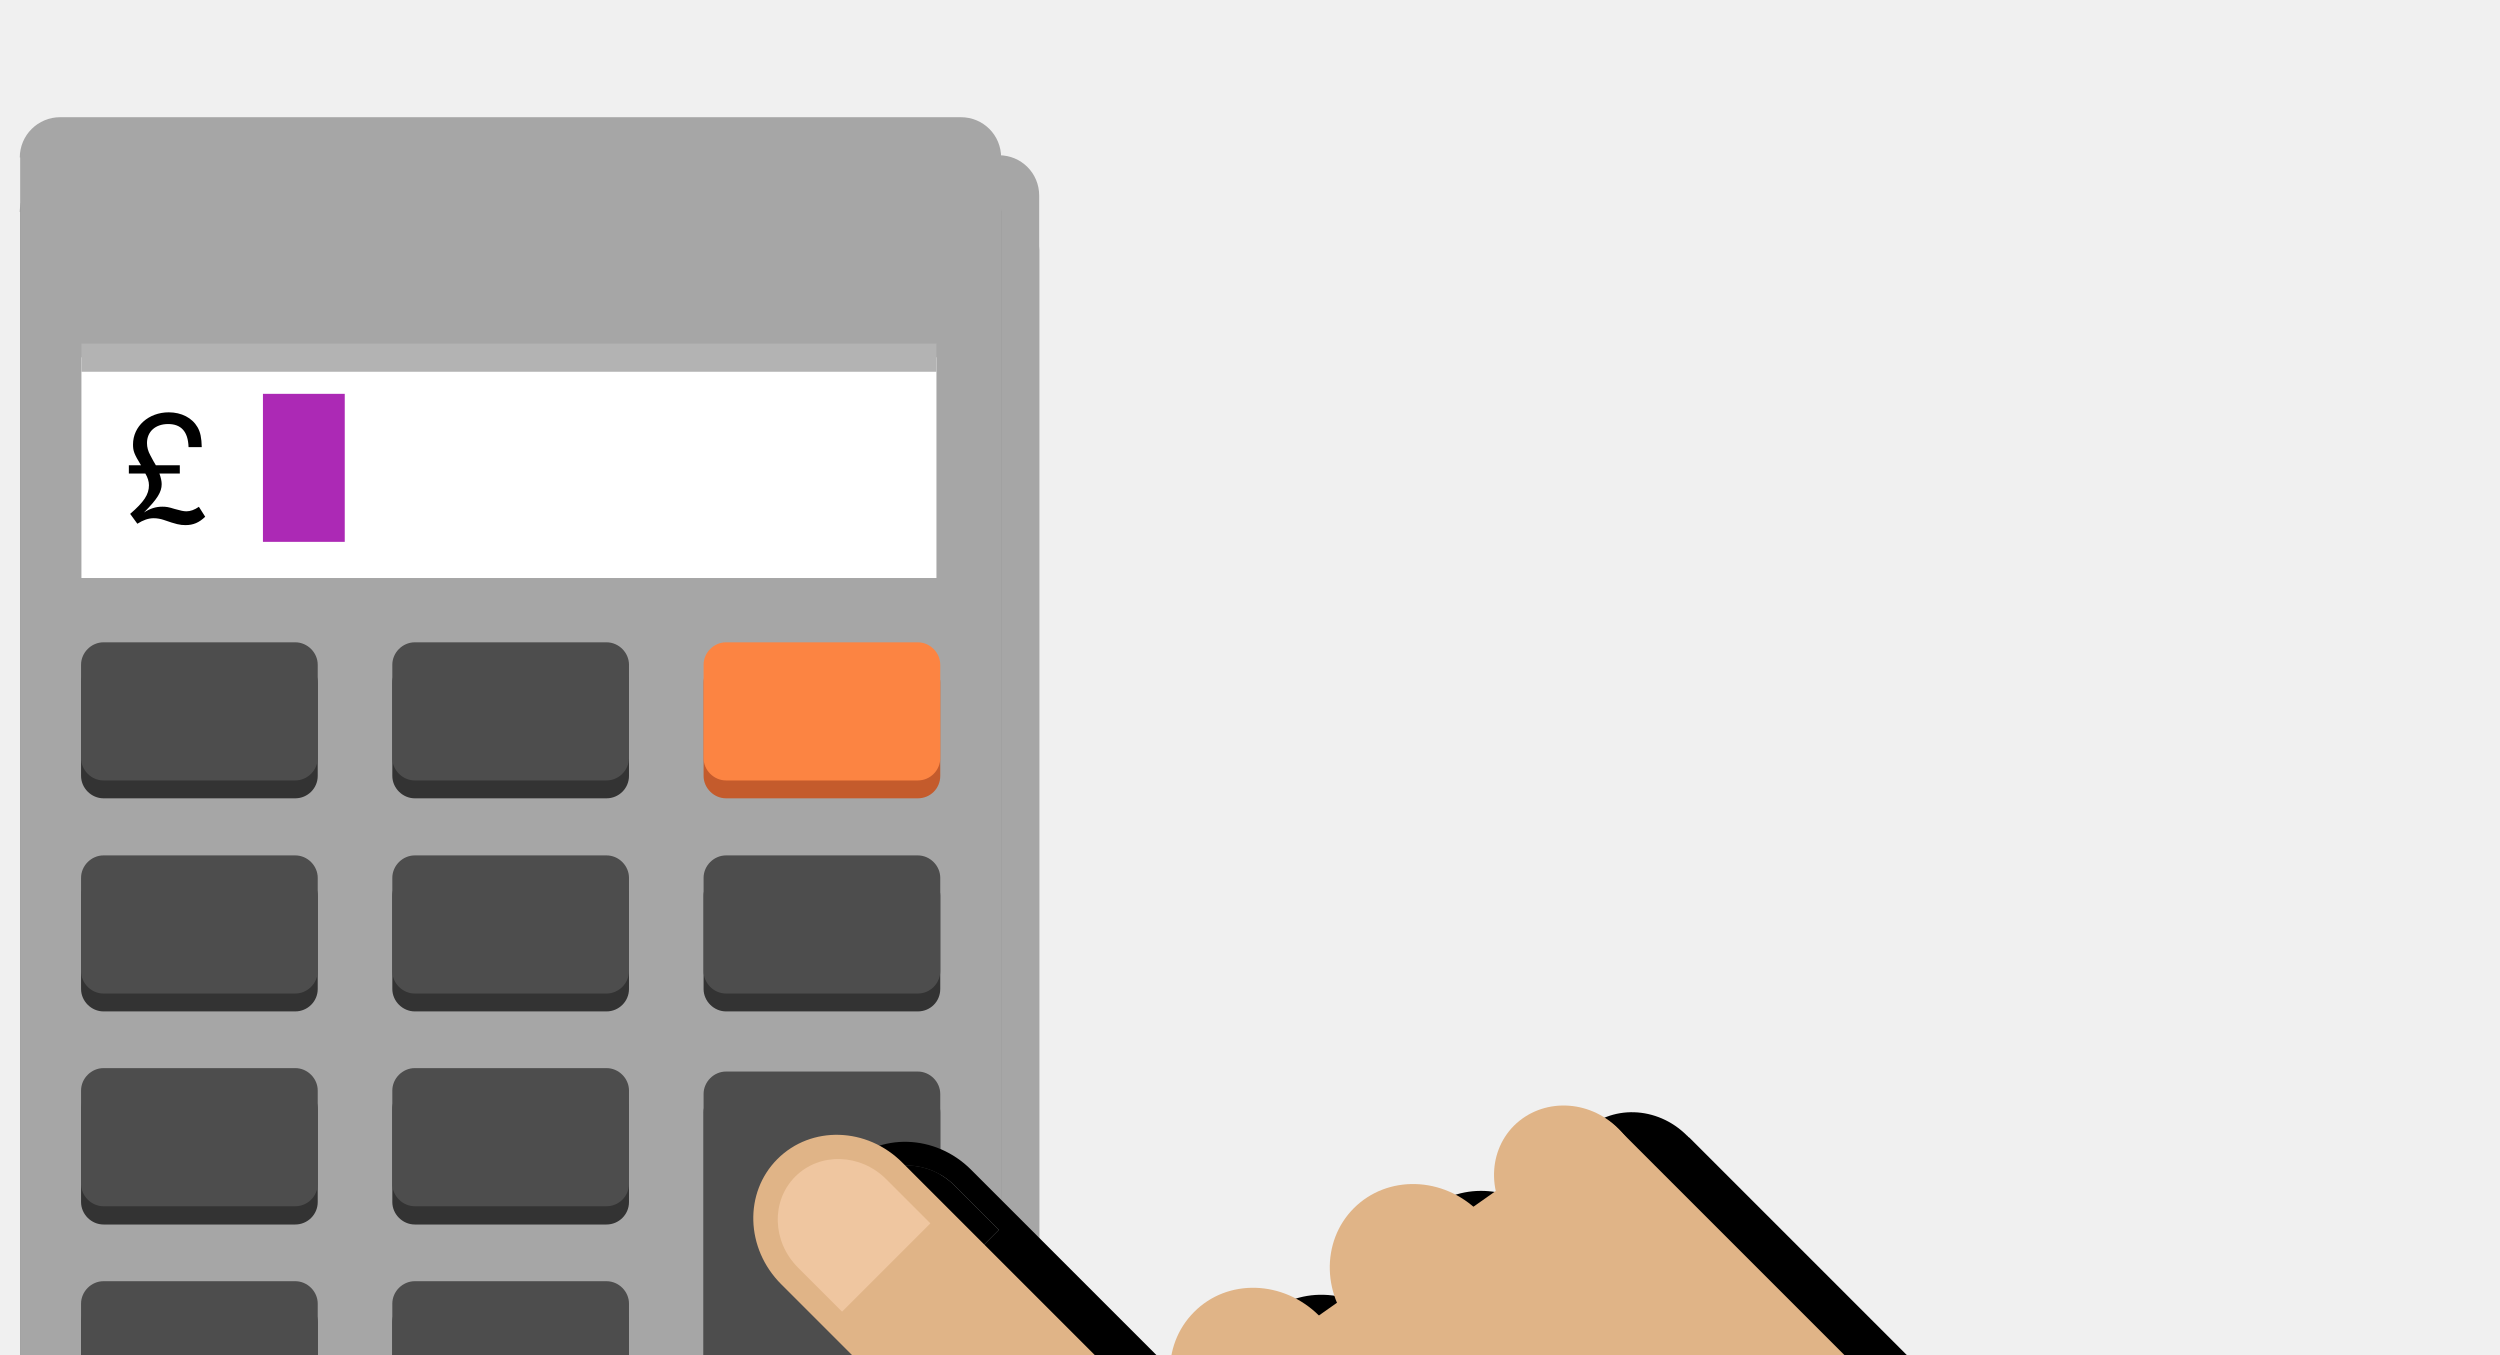
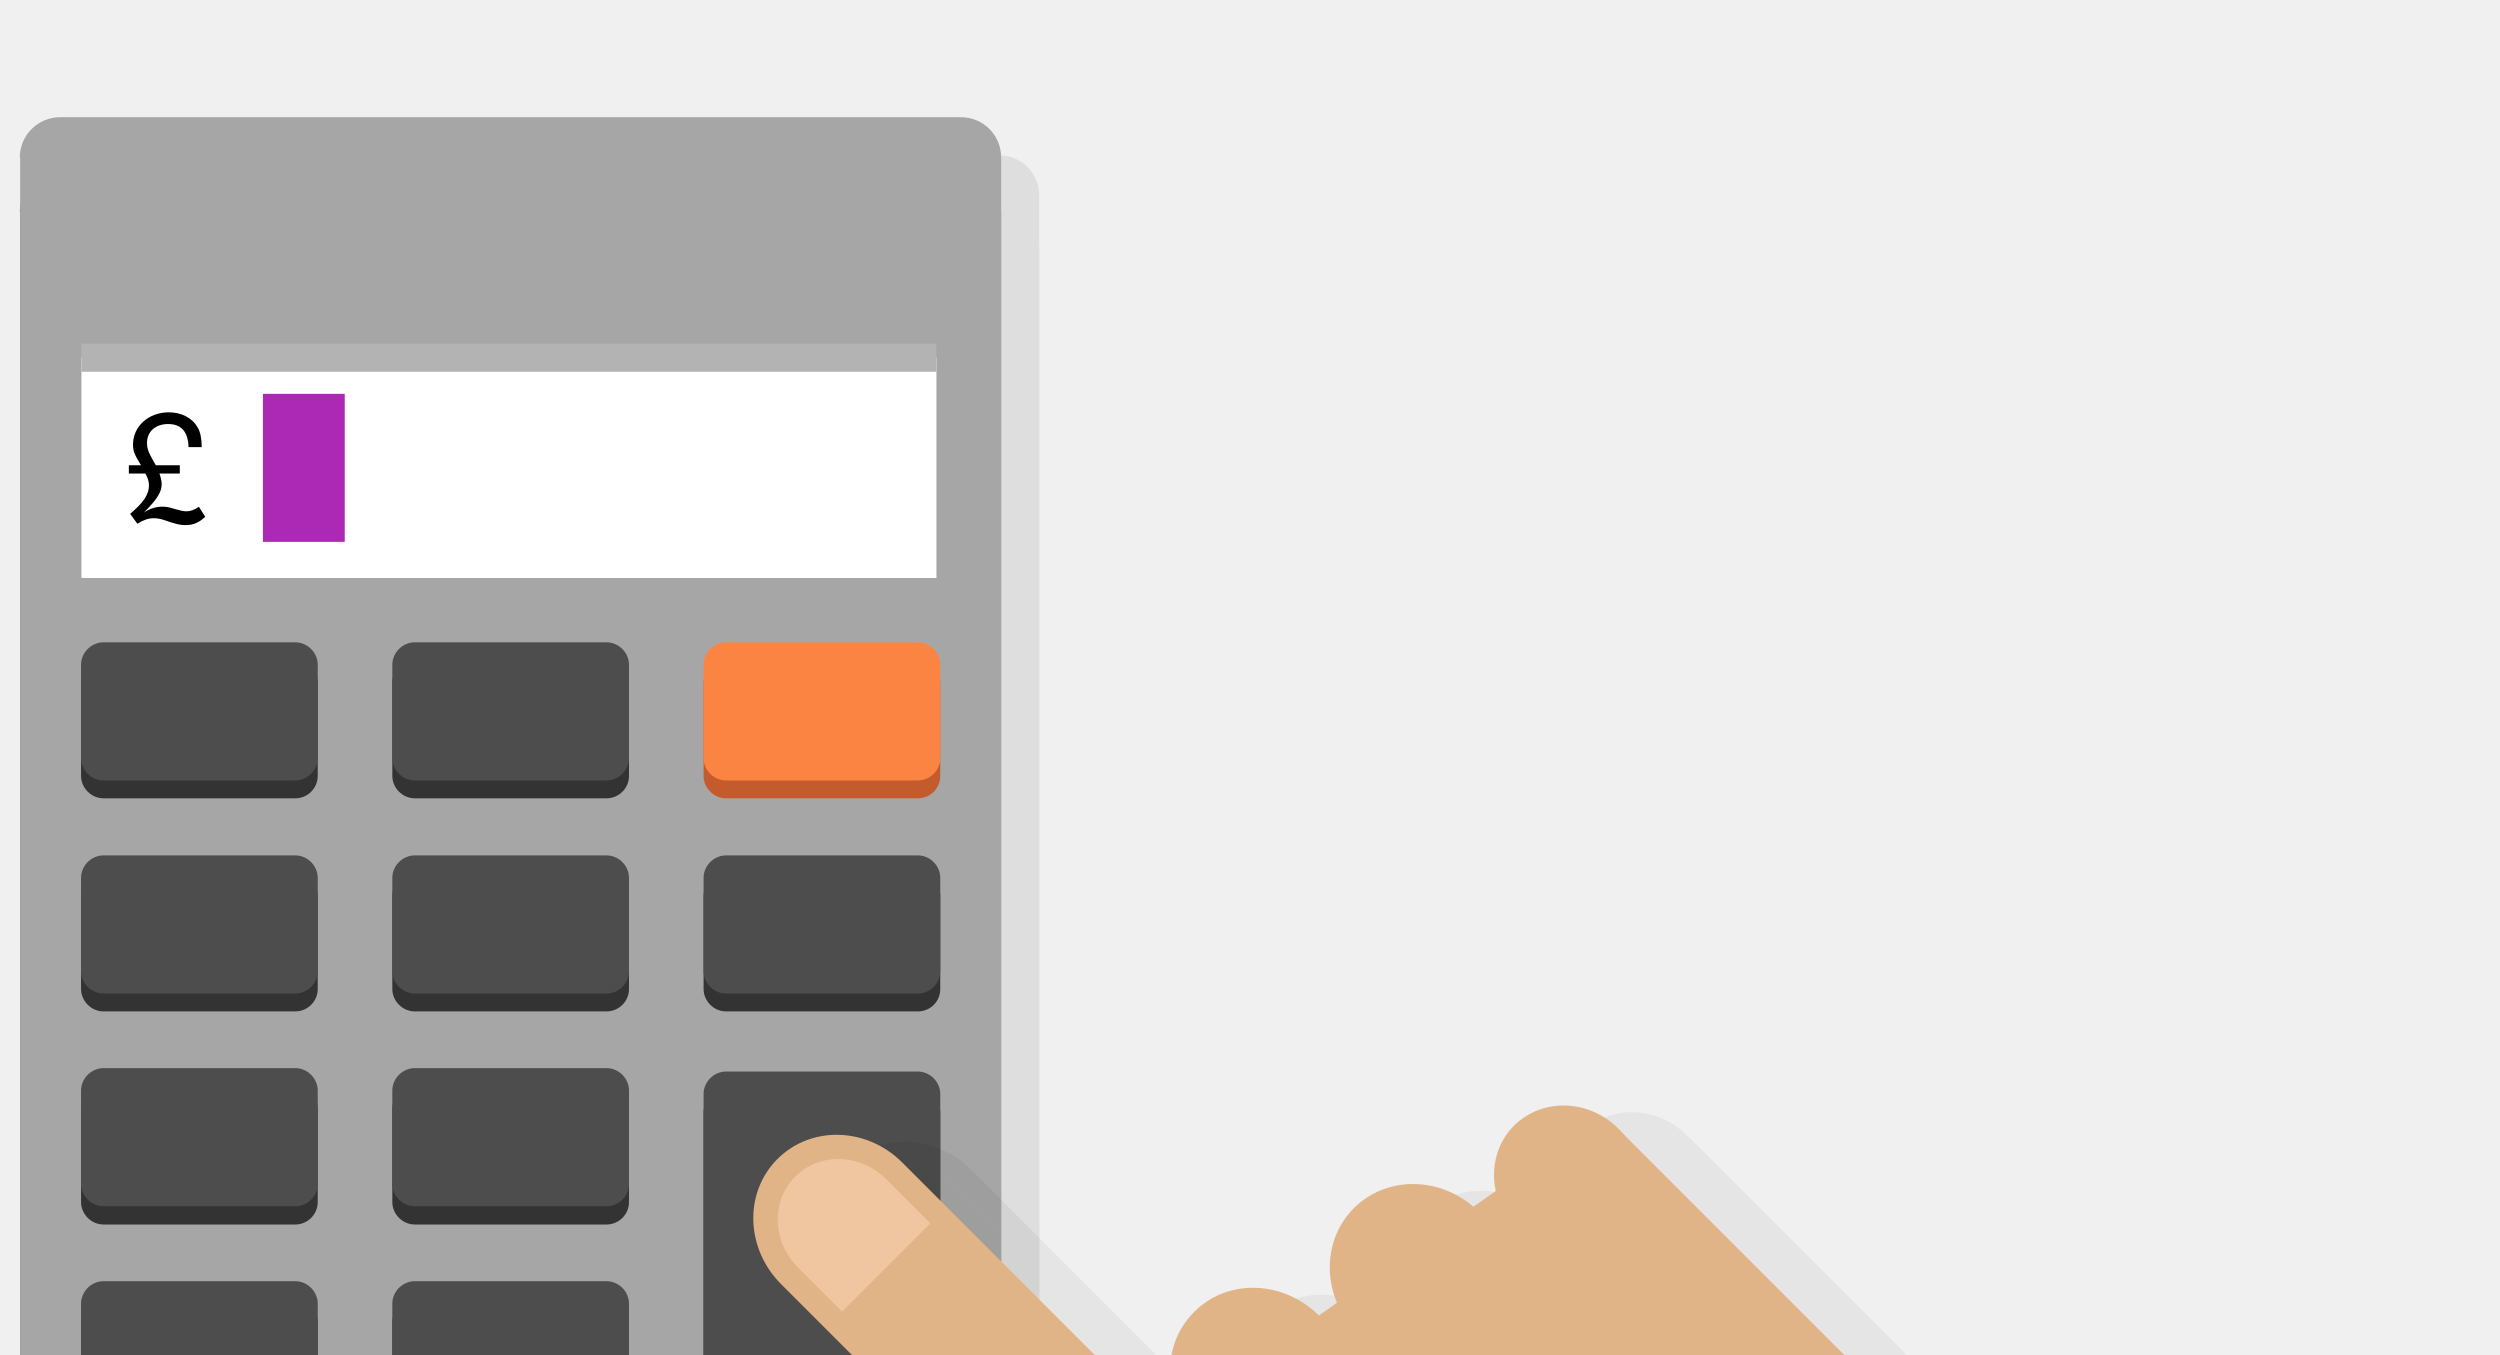
<svg xmlns="http://www.w3.org/2000/svg" xmlns:xlink="http://www.w3.org/1999/xlink" width="657px" height="356px" viewBox="0 0 657 356" version="1.1">
  <defs>
    <rect id="path-1" x="0.6" y="0.7" width="648.4" height="402.3" />
  </defs>
  <g id="Page-1" stroke="none" stroke-width="1" fill="none" fill-rule="evenodd">
    <g id="calchand" transform="translate(-93, -3)">
      <g id="Clipped">
        <g>
          <mask id="mask-2" fill="white">
            <use xlink:href="#path-1" />
          </mask>
          <g id="SVGID_1_" />
          <g id="Group" mask="url(#mask-2)">
            <g transform="translate(98, 33)">
-               <g id="calc-shadow" transform="translate(10, 10)">
+               <g id="calc-shadow" opacity="0.25" transform="translate(10, 10)">
                <path d="M0.2,25.7 C0.2,19.8 5,15.1 10.8,15.1 L247.5,15.1 C253.4,15.1 258.1,19.8 258.1,25.7 L258.1,373.7 C258.1,379.6 253.3,384.3 247.5,384.3 L10.9,384.3 C5,384.3 0.3,379.6 0.3,373.7 L0.3,25.7 L0.2,25.7 Z" id="Shape" fill="#808080" />
                <path d="M0.2,11.4 C0.2,5.5 5,0.8 10.8,0.8 L247.5,0.8 C253.4,0.8 258.1,5.5 258.1,11.4 L258.1,359.4 C258.1,365.3 253.3,370 247.5,370 L10.9,370 C5,370 0.3,365.3 0.3,359.4 L0.3,11.4 L0.2,11.4 Z" id="Shape" fill="#A6A6A6" />
                <g id="Group" transform="translate(16, 143)">
                  <path d="M56.6,36.8 L6.2,36.8 C3,36.8 0.3,34.1 0.3,30.9 L0.3,6.4 C0.3,3.2 3,0.5 6.2,0.5 L56.6,0.5 C59.8,0.5 62.5,3.2 62.5,6.4 L62.5,30.9 C62.5,34.2 59.8,36.8 56.6,36.8 L56.6,36.8 Z" id="Shape" fill="#333333" />
                  <path d="M138.4,36.8 L88,36.8 C84.8,36.8 82.1,34.1 82.1,30.9 L82.1,6.4 C82.1,3.2 84.8,0.5 88,0.5 L138.4,0.5 C141.6,0.5 144.3,3.2 144.3,6.4 L144.3,30.9 C144.3,34.2 141.6,36.8 138.4,36.8 L138.4,36.8 Z" id="Shape" fill="#333333" />
                  <path d="M220.2,36.8 L169.8,36.8 C166.6,36.8 163.9,34.1 163.9,30.9 L163.9,6.4 C163.9,3.2 166.6,0.5 169.8,0.5 L220.2,0.5 C223.4,0.5 226.1,3.2 226.1,6.4 L226.1,30.9 C226.1,34.2 223.5,36.8 220.2,36.8 L220.2,36.8 Z" id="Shape" fill="#C45B2C" />
                  <path d="M56.6,92.8 L6.2,92.8 C3,92.8 0.3,90.1 0.3,86.9 L0.3,62.4 C0.3,59.2 3,56.5 6.2,56.5 L56.6,56.5 C59.8,56.5 62.5,59.2 62.5,62.4 L62.5,86.9 C62.5,90.2 59.8,92.8 56.6,92.8 L56.6,92.8 Z" id="Shape" fill="#333333" />
                  <path d="M138.4,92.8 L88,92.8 C84.8,92.8 82.1,90.1 82.1,86.9 L82.1,62.4 C82.1,59.2 84.8,56.5 88,56.5 L138.4,56.5 C141.6,56.5 144.3,59.2 144.3,62.4 L144.3,86.9 C144.3,90.2 141.6,92.8 138.4,92.8 L138.4,92.8 Z" id="Shape" fill="#333333" />
                  <path d="M220.2,92.8 L169.8,92.8 C166.6,92.8 163.9,90.1 163.9,86.9 L163.9,62.4 C163.9,59.2 166.6,56.5 169.8,56.5 L220.2,56.5 C223.4,56.5 226.1,59.2 226.1,62.4 L226.1,86.9 C226.1,90.2 223.5,92.8 220.2,92.8 L220.2,92.8 Z" id="Shape" fill="#333333" />
                  <path d="M56.6,148.8 L6.2,148.8 C3,148.8 0.3,146.1 0.3,142.9 L0.3,118.4 C0.3,115.2 3,112.5 6.2,112.5 L56.6,112.5 C59.8,112.5 62.5,115.2 62.5,118.4 L62.5,142.9 C62.5,146.2 59.8,148.8 56.6,148.8 L56.6,148.8 Z" id="Shape" fill="#333333" />
                  <path d="M138.4,148.8 L88,148.8 C84.8,148.8 82.1,146.1 82.1,142.9 L82.1,118.4 C82.1,115.2 84.8,112.5 88,112.5 L138.4,112.5 C141.6,112.5 144.3,115.2 144.3,118.4 L144.3,142.9 C144.3,146.2 141.6,148.8 138.4,148.8 L138.4,148.8 Z" id="Shape" fill="#333333" />
                  <path d="M56.6,204.8 L6.2,204.8 C3,204.8 0.3,202.1 0.3,198.9 L0.3,174.4 C0.3,171.2 3,168.5 6.2,168.5 L56.6,168.5 C59.8,168.5 62.5,171.2 62.5,174.4 L62.5,198.9 C62.5,202.1 59.8,204.8 56.6,204.8 L56.6,204.8 Z" id="Shape" fill="#333333" />
                  <path d="M138.4,204.8 L88,204.8 C84.8,204.8 82.1,202.1 82.1,198.9 L82.1,174.4 C82.1,171.2 84.8,168.5 88,168.5 L138.4,168.5 C141.6,168.5 144.3,171.2 144.3,174.4 L144.3,198.9 C144.3,202.1 141.6,204.8 138.4,204.8 L138.4,204.8 Z" id="Shape" fill="#333333" />
                  <path d="M220.2,204.8 L169.8,204.8 C166.6,204.8 163.9,202.1 163.9,198.9 L163.9,119.3 C163.9,116.1 166.6,113.4 169.8,113.4 L220.2,113.4 C223.4,113.4 226.1,116.1 226.1,119.3 L226.1,198.9 C226.1,202.1 223.5,204.8 220.2,204.8 L220.2,204.8 Z" id="Shape" fill="#333333" />
                </g>
                <rect id="Rectangle-path" fill="#FFFFFF" x="16.4" y="63.9" width="224.7" height="58" />
                <rect id="Rectangle-path" fill="#B3B3B3" x="16.4" y="60.3" width="224.7" height="7.4" />
                <g id="Group" transform="translate(16, 138)">
                  <path d="M56.6,37.1 L6.2,37.1 C3,37.1 0.3,34.4 0.3,31.2 L0.3,6.7 C0.3,3.5 3,0.8 6.2,0.8 L56.6,0.8 C59.8,0.8 62.5,3.5 62.5,6.7 L62.5,31.2 C62.5,34.4 59.8,37.1 56.6,37.1 L56.6,37.1 Z" id="Shape" fill="#4D4D4D" />
                  <path d="M138.4,37.1 L88,37.1 C84.8,37.1 82.1,34.4 82.1,31.2 L82.1,6.7 C82.1,3.5 84.8,0.8 88,0.8 L138.4,0.8 C141.6,0.8 144.3,3.5 144.3,6.7 L144.3,31.2 C144.3,34.4 141.6,37.1 138.4,37.1 L138.4,37.1 Z" id="Shape" fill="#4D4D4D" />
                  <path d="M220.2,37.1 L169.8,37.1 C166.6,37.1 163.9,34.4 163.9,31.2 L163.9,6.7 C163.9,3.5 166.6,0.8 169.8,0.8 L220.2,0.8 C223.4,0.8 226.1,3.5 226.1,6.7 L226.1,31.2 C226.1,34.4 223.5,37.1 220.2,37.1 L220.2,37.1 Z" id="Shape" fill="#FC8442" />
                  <path d="M56.6,93.1 L6.2,93.1 C3,93.1 0.3,90.4 0.3,87.2 L0.3,62.7 C0.3,59.5 3,56.8 6.2,56.8 L56.6,56.8 C59.8,56.8 62.5,59.5 62.5,62.7 L62.5,87.2 C62.5,90.4 59.8,93.1 56.6,93.1 L56.6,93.1 Z" id="Shape" fill="#4D4D4D" />
                  <path d="M138.4,93.1 L88,93.1 C84.8,93.1 82.1,90.4 82.1,87.2 L82.1,62.7 C82.1,59.5 84.8,56.8 88,56.8 L138.4,56.8 C141.6,56.8 144.3,59.5 144.3,62.7 L144.3,87.2 C144.3,90.4 141.6,93.1 138.4,93.1 L138.4,93.1 Z" id="Shape" fill="#4D4D4D" />
                  <path d="M220.2,93.1 L169.8,93.1 C166.6,93.1 163.9,90.4 163.9,87.2 L163.9,62.7 C163.9,59.5 166.6,56.8 169.8,56.8 L220.2,56.8 C223.4,56.8 226.1,59.5 226.1,62.7 L226.1,87.2 C226.1,90.4 223.5,93.1 220.2,93.1 L220.2,93.1 Z" id="Shape" fill="#4D4D4D" />
                  <path d="M56.6,149 L6.2,149 C3,149 0.3,146.3 0.3,143.1 L0.3,118.6 C0.3,115.4 3,112.7 6.2,112.7 L56.6,112.7 C59.8,112.7 62.5,115.4 62.5,118.6 L62.5,143.1 C62.5,146.4 59.8,149 56.6,149 L56.6,149 Z" id="Shape" fill="#4D4D4D" />
                  <path d="M138.4,149 L88,149 C84.8,149 82.1,146.3 82.1,143.1 L82.1,118.6 C82.1,115.4 84.8,112.7 88,112.7 L138.4,112.7 C141.6,112.7 144.3,115.4 144.3,118.6 L144.3,143.1 C144.3,146.4 141.6,149 138.4,149 L138.4,149 Z" id="Shape" fill="#4D4D4D" />
                  <path d="M56.6,205 L6.2,205 C3,205 0.3,202.3 0.3,199.1 L0.3,174.6 C0.3,171.4 3,168.7 6.2,168.7 L56.6,168.7 C59.8,168.7 62.5,171.4 62.5,174.6 L62.5,199.1 C62.5,202.4 59.8,205 56.6,205 L56.6,205 Z" id="Shape" fill="#4D4D4D" />
                  <path d="M138.4,205 L88,205 C84.8,205 82.1,202.3 82.1,199.1 L82.1,174.6 C82.1,171.4 84.8,168.7 88,168.7 L138.4,168.7 C141.6,168.7 144.3,171.4 144.3,174.6 L144.3,199.1 C144.3,202.4 141.6,205 138.4,205 L138.4,205 Z" id="Shape" fill="#4D4D4D" />
                  <path d="M220.2,205 L169.8,205 C166.6,205 163.9,202.3 163.9,199.1 L163.9,119.5 C163.9,116.3 166.6,113.6 169.8,113.6 L220.2,113.6 C223.4,113.6 226.1,116.3 226.1,119.5 L226.1,199.1 C226.1,202.4 223.5,205 220.2,205 L220.2,205 Z" id="Shape" fill="#4D4D4D" />
                </g>
                <text id="£" fill="#000000" font-family="Helvetica" font-size="39.415" font-weight="normal">
                  <tspan x="27.833" y="107.093">£</tspan>
                </text>
                <rect id="Rectangle-path" fill="#AC29B5" x="64.1" y="73.5" width="21.5" height="38.9" />
              </g>
              <g id="Group-Copy">
                <path d="M0.2,25.7 C0.2,19.8 5,15.1 10.8,15.1 L247.5,15.1 C253.4,15.1 258.1,19.8 258.1,25.7 L258.1,373.7 C258.1,379.6 253.3,384.3 247.5,384.3 L10.9,384.3 C5,384.3 0.3,379.6 0.3,373.7 L0.3,25.7 L0.2,25.7 Z" id="Shape" fill="#808080" />
                <path d="M0.2,11.4 C0.2,5.5 5,0.8 10.8,0.8 L247.5,0.8 C253.4,0.8 258.1,5.5 258.1,11.4 L258.1,359.4 C258.1,365.3 253.3,370 247.5,370 L10.9,370 C5,370 0.3,365.3 0.3,359.4 L0.3,11.4 L0.2,11.4 Z" id="Shape" fill="#A6A6A6" />
                <g id="Group" transform="translate(16, 143)">
                  <path d="M56.6,36.8 L6.2,36.8 C3,36.8 0.3,34.1 0.3,30.9 L0.3,6.4 C0.3,3.2 3,0.5 6.2,0.5 L56.6,0.5 C59.8,0.5 62.5,3.2 62.5,6.4 L62.5,30.9 C62.5,34.2 59.8,36.8 56.6,36.8 L56.6,36.8 Z" id="Shape" fill="#333333" />
                  <path d="M138.4,36.8 L88,36.8 C84.8,36.8 82.1,34.1 82.1,30.9 L82.1,6.4 C82.1,3.2 84.8,0.5 88,0.5 L138.4,0.5 C141.6,0.5 144.3,3.2 144.3,6.4 L144.3,30.9 C144.3,34.2 141.6,36.8 138.4,36.8 L138.4,36.8 Z" id="Shape" fill="#333333" />
                  <path d="M220.2,36.8 L169.8,36.8 C166.6,36.8 163.9,34.1 163.9,30.9 L163.9,6.4 C163.9,3.2 166.6,0.5 169.8,0.5 L220.2,0.5 C223.4,0.5 226.1,3.2 226.1,6.4 L226.1,30.9 C226.1,34.2 223.5,36.8 220.2,36.8 L220.2,36.8 Z" id="Shape" fill="#C45B2C" />
                  <path d="M56.6,92.8 L6.2,92.8 C3,92.8 0.3,90.1 0.3,86.9 L0.3,62.4 C0.3,59.2 3,56.5 6.2,56.5 L56.6,56.5 C59.8,56.5 62.5,59.2 62.5,62.4 L62.5,86.9 C62.5,90.2 59.8,92.8 56.6,92.8 L56.6,92.8 Z" id="Shape" fill="#333333" />
                  <path d="M138.4,92.8 L88,92.8 C84.8,92.8 82.1,90.1 82.1,86.9 L82.1,62.4 C82.1,59.2 84.8,56.5 88,56.5 L138.4,56.5 C141.6,56.5 144.3,59.2 144.3,62.4 L144.3,86.9 C144.3,90.2 141.6,92.8 138.4,92.8 L138.4,92.8 Z" id="Shape" fill="#333333" />
                  <path d="M220.2,92.8 L169.8,92.8 C166.6,92.8 163.9,90.1 163.9,86.9 L163.9,62.4 C163.9,59.2 166.6,56.5 169.8,56.5 L220.2,56.5 C223.4,56.5 226.1,59.2 226.1,62.4 L226.1,86.9 C226.1,90.2 223.5,92.8 220.2,92.8 L220.2,92.8 Z" id="Shape" fill="#333333" />
                  <path d="M56.6,148.8 L6.2,148.8 C3,148.8 0.3,146.1 0.3,142.9 L0.3,118.4 C0.3,115.2 3,112.5 6.2,112.5 L56.6,112.5 C59.8,112.5 62.5,115.2 62.5,118.4 L62.5,142.9 C62.5,146.2 59.8,148.8 56.6,148.8 L56.6,148.8 Z" id="Shape" fill="#333333" />
                  <path d="M138.4,148.8 L88,148.8 C84.8,148.8 82.1,146.1 82.1,142.9 L82.1,118.4 C82.1,115.2 84.8,112.5 88,112.5 L138.4,112.5 C141.6,112.5 144.3,115.2 144.3,118.4 L144.3,142.9 C144.3,146.2 141.6,148.8 138.4,148.8 L138.4,148.8 Z" id="Shape" fill="#333333" />
                  <path d="M56.6,204.8 L6.2,204.8 C3,204.8 0.3,202.1 0.3,198.9 L0.3,174.4 C0.3,171.2 3,168.5 6.2,168.5 L56.6,168.5 C59.8,168.5 62.5,171.2 62.5,174.4 L62.5,198.9 C62.5,202.1 59.8,204.8 56.6,204.8 L56.6,204.8 Z" id="Shape" fill="#333333" />
                  <path d="M138.4,204.8 L88,204.8 C84.8,204.8 82.1,202.1 82.1,198.9 L82.1,174.4 C82.1,171.2 84.8,168.5 88,168.5 L138.4,168.5 C141.6,168.5 144.3,171.2 144.3,174.4 L144.3,198.9 C144.3,202.1 141.6,204.8 138.4,204.8 L138.4,204.8 Z" id="Shape" fill="#333333" />
                  <path d="M220.2,204.8 L169.8,204.8 C166.6,204.8 163.9,202.1 163.9,198.9 L163.9,119.3 C163.9,116.1 166.6,113.4 169.8,113.4 L220.2,113.4 C223.4,113.4 226.1,116.1 226.1,119.3 L226.1,198.9 C226.1,202.1 223.5,204.8 220.2,204.8 L220.2,204.8 Z" id="Shape" fill="#333333" />
                </g>
                <rect id="Rectangle-path" fill="#FFFFFF" x="16.4" y="63.9" width="224.7" height="58" />
                <rect id="Rectangle-path" fill="#B3B3B3" x="16.4" y="60.3" width="224.7" height="7.4" />
                <g id="Group" transform="translate(16, 138)">
                  <path d="M56.6,37.1 L6.2,37.1 C3,37.1 0.3,34.4 0.3,31.2 L0.3,6.7 C0.3,3.5 3,0.8 6.2,0.8 L56.6,0.8 C59.8,0.8 62.5,3.5 62.5,6.7 L62.5,31.2 C62.5,34.4 59.8,37.1 56.6,37.1 L56.6,37.1 Z" id="Shape" fill="#4D4D4D" />
                  <path d="M138.4,37.1 L88,37.1 C84.8,37.1 82.1,34.4 82.1,31.2 L82.1,6.7 C82.1,3.5 84.8,0.8 88,0.8 L138.4,0.8 C141.6,0.8 144.3,3.5 144.3,6.7 L144.3,31.2 C144.3,34.4 141.6,37.1 138.4,37.1 L138.4,37.1 Z" id="Shape" fill="#4D4D4D" />
                  <path d="M220.2,37.1 L169.8,37.1 C166.6,37.1 163.9,34.4 163.9,31.2 L163.9,6.7 C163.9,3.5 166.6,0.8 169.8,0.8 L220.2,0.8 C223.4,0.8 226.1,3.5 226.1,6.7 L226.1,31.2 C226.1,34.4 223.5,37.1 220.2,37.1 L220.2,37.1 Z" id="Shape" fill="#FC8442" />
                  <path d="M56.6,93.1 L6.2,93.1 C3,93.1 0.3,90.4 0.3,87.2 L0.3,62.7 C0.3,59.5 3,56.8 6.2,56.8 L56.6,56.8 C59.8,56.8 62.5,59.5 62.5,62.7 L62.5,87.2 C62.5,90.4 59.8,93.1 56.6,93.1 L56.6,93.1 Z" id="Shape" fill="#4D4D4D" />
                  <path d="M138.4,93.1 L88,93.1 C84.8,93.1 82.1,90.4 82.1,87.2 L82.1,62.7 C82.1,59.5 84.8,56.8 88,56.8 L138.4,56.8 C141.6,56.8 144.3,59.5 144.3,62.7 L144.3,87.2 C144.3,90.4 141.6,93.1 138.4,93.1 L138.4,93.1 Z" id="Shape" fill="#4D4D4D" />
                  <path d="M220.2,93.1 L169.8,93.1 C166.6,93.1 163.9,90.4 163.9,87.2 L163.9,62.7 C163.9,59.5 166.6,56.8 169.8,56.8 L220.2,56.8 C223.4,56.8 226.1,59.5 226.1,62.7 L226.1,87.2 C226.1,90.4 223.5,93.1 220.2,93.1 L220.2,93.1 Z" id="Shape" fill="#4D4D4D" />
                  <path d="M56.6,149 L6.2,149 C3,149 0.3,146.3 0.3,143.1 L0.3,118.6 C0.3,115.4 3,112.7 6.2,112.7 L56.6,112.7 C59.8,112.7 62.5,115.4 62.5,118.6 L62.5,143.1 C62.5,146.4 59.8,149 56.6,149 L56.6,149 Z" id="Shape" fill="#4D4D4D" />
                  <path d="M138.4,149 L88,149 C84.8,149 82.1,146.3 82.1,143.1 L82.1,118.6 C82.1,115.4 84.8,112.7 88,112.7 L138.4,112.7 C141.6,112.7 144.3,115.4 144.3,118.6 L144.3,143.1 C144.3,146.4 141.6,149 138.4,149 L138.4,149 Z" id="Shape" fill="#4D4D4D" />
                  <path d="M56.6,205 L6.2,205 C3,205 0.3,202.3 0.3,199.1 L0.3,174.6 C0.3,171.4 3,168.7 6.2,168.7 L56.6,168.7 C59.8,168.7 62.5,171.4 62.5,174.6 L62.5,199.1 C62.5,202.4 59.8,205 56.6,205 L56.6,205 Z" id="Shape" fill="#4D4D4D" />
                  <path d="M138.4,205 L88,205 C84.8,205 82.1,202.3 82.1,199.1 L82.1,174.6 C82.1,171.4 84.8,168.7 88,168.7 L138.4,168.7 C141.6,168.7 144.3,171.4 144.3,174.6 L144.3,199.1 C144.3,202.4 141.6,205 138.4,205 L138.4,205 Z" id="Shape" fill="#4D4D4D" />
                  <path d="M220.2,205 L169.8,205 C166.6,205 163.9,202.3 163.9,199.1 L163.9,119.5 C163.9,116.3 166.6,113.6 169.8,113.6 L220.2,113.6 C223.4,113.6 226.1,116.3 226.1,119.5 L226.1,199.1 C226.1,202.4 223.5,205 220.2,205 L220.2,205 Z" id="Shape" fill="#4D4D4D" />
                </g>
                <text id="£" fill="#000000" font-family="Helvetica" font-size="39.415" font-weight="normal">
                  <tspan x="27.833" y="107.093">£</tspan>
                </text>
                <rect id="Rectangle-path" fill="#AC29B5" x="64.1" y="73.5" width="21.5" height="38.9" />
              </g>
-               <g id="hand-shadow" transform="translate(210, 262)">
+               <g id="hand-shadow" opacity="0.05" transform="translate(210, 262)">
                <path d="M12,18.9 C5.6,25.3 5.9,36 12.7,42.8 L24.3,54.4 L47.5,31.2 L35.9,19.6 C29.1,12.8 18.4,12.5 12,18.9 L12,18.9 Z" id="Shape" fill="#000000" />
                <path d="M318.4,96.4 L229.1,7.1 C229,7 228.9,6.9 228.7,6.8 C228.6,6.7 228.5,6.5 228.3,6.4 C220.5,-1.4 208.3,-1.8 200.9,5.6 C196.3,10.2 194.7,16.7 196.1,22.9 L190.2,27 C180.8,18.9 167.1,18.9 158.7,27.3 C152.1,33.9 150.7,43.8 154.3,52.3 L149.6,55.6 L149.6,55.6 C140.2,46.2 125.5,45.8 116.7,54.6 C109.7,61.6 108.5,72.5 113.1,81.3 L109,84.2 L40.2,15.4 C30.8,6 16.1,5.6 7.3,14.4 C-1.5,23.2 -1.1,37.9 8.3,47.3 L156.7,195.7 L151.5,195.9 L118,162.4 C101.4,145.8 80,146.8 65.2,160 L149.7,244.5 L150.4,244.4 C161.9,253.2 190.8,269.8 218.4,242.2 L319.6,141 C331.6,129 331,109 318.4,96.4 L318.4,96.4 Z M24.3,54.4 L12.7,42.8 C5.9,36 5.6,25.3 12,18.9 C18.4,12.5 29.1,12.8 35.9,19.6 L47.5,31.2 L24.3,54.4 L24.3,54.4 Z M92.2,186.7 L67.4,161.9 C69.6,159.7 73.2,159.8 75.5,162.1 L96.2,182.8 L92.2,186.7 L92.2,186.7 Z" id="Shape" fill="#000000" />
              </g>
              <g id="Group" transform="translate(192, 260)">
                <path d="M7.3,14.6 C-1.5,23.4 -1.1,38.1 8.3,47.5 L184.9,224.1 C194.3,233.4 201.5,226.4 210.3,217.6 C219.1,208.8 226.1,201.5 216.8,192.2 L40.2,15.6 C30.9,6.2 16.2,5.7 7.3,14.6 L7.3,14.6 Z" id="Shape" fill="#E0B487" />
                <path d="M116.8,54.8 C108,63.6 108.4,78.3 117.8,87.7 C127.2,97.1 141.9,97.5 150.7,88.7 C159.5,79.9 159.1,65.2 149.7,55.8 C140.3,46.4 125.6,45.9 116.8,54.8 L116.8,54.8 Z" id="Shape" fill="#E0B487" />
                <path d="M158.8,27.5 C150,36.3 150.4,51.1 159.8,60.4 C169.2,69.8 183.9,70.2 192.7,61.4 C201.5,52.6 201.1,37.9 191.7,28.5 C182.3,19.1 167.6,18.7 158.8,27.5 L158.8,27.5 Z" id="Shape" fill="#E0B487" />
                <path d="M200.9,5.8 C193.6,13.1 193.9,25.4 201.7,33.2 C209.5,41 221.8,41.4 229.1,34 C236.4,26.7 236.1,14.4 228.3,6.6 C220.5,-1.2 208.3,-1.5 200.9,5.8 L200.9,5.8 Z" id="Shape" fill="#E0B487" />
                <path d="M12,19.2 C5.6,25.6 5.9,36.3 12.7,43.1 L24.3,54.7 L47.5,31.5 L35.9,19.9 C29.1,13.1 18.4,12.8 12,19.2 L12,19.2 Z" id="Shape" fill="#EFC6A0" />
                <path d="M319.7,141.2 C319.7,141.2 254.1,206.8 218.5,242.4 C182.9,278 145.3,240.2 145.3,240.2 L103,197.9 L160.7,195.7 L76.6,107.1 L199.2,20.8 C211.1,8.9 216.3,-5.3 228.9,7.3 L318.2,96.6 C331,109.3 331.6,129.3 319.7,141.2 L319.7,141.2 Z" id="Shape" fill="#E0B487" />
              </g>
            </g>
          </g>
        </g>
      </g>
    </g>
  </g>
</svg>
